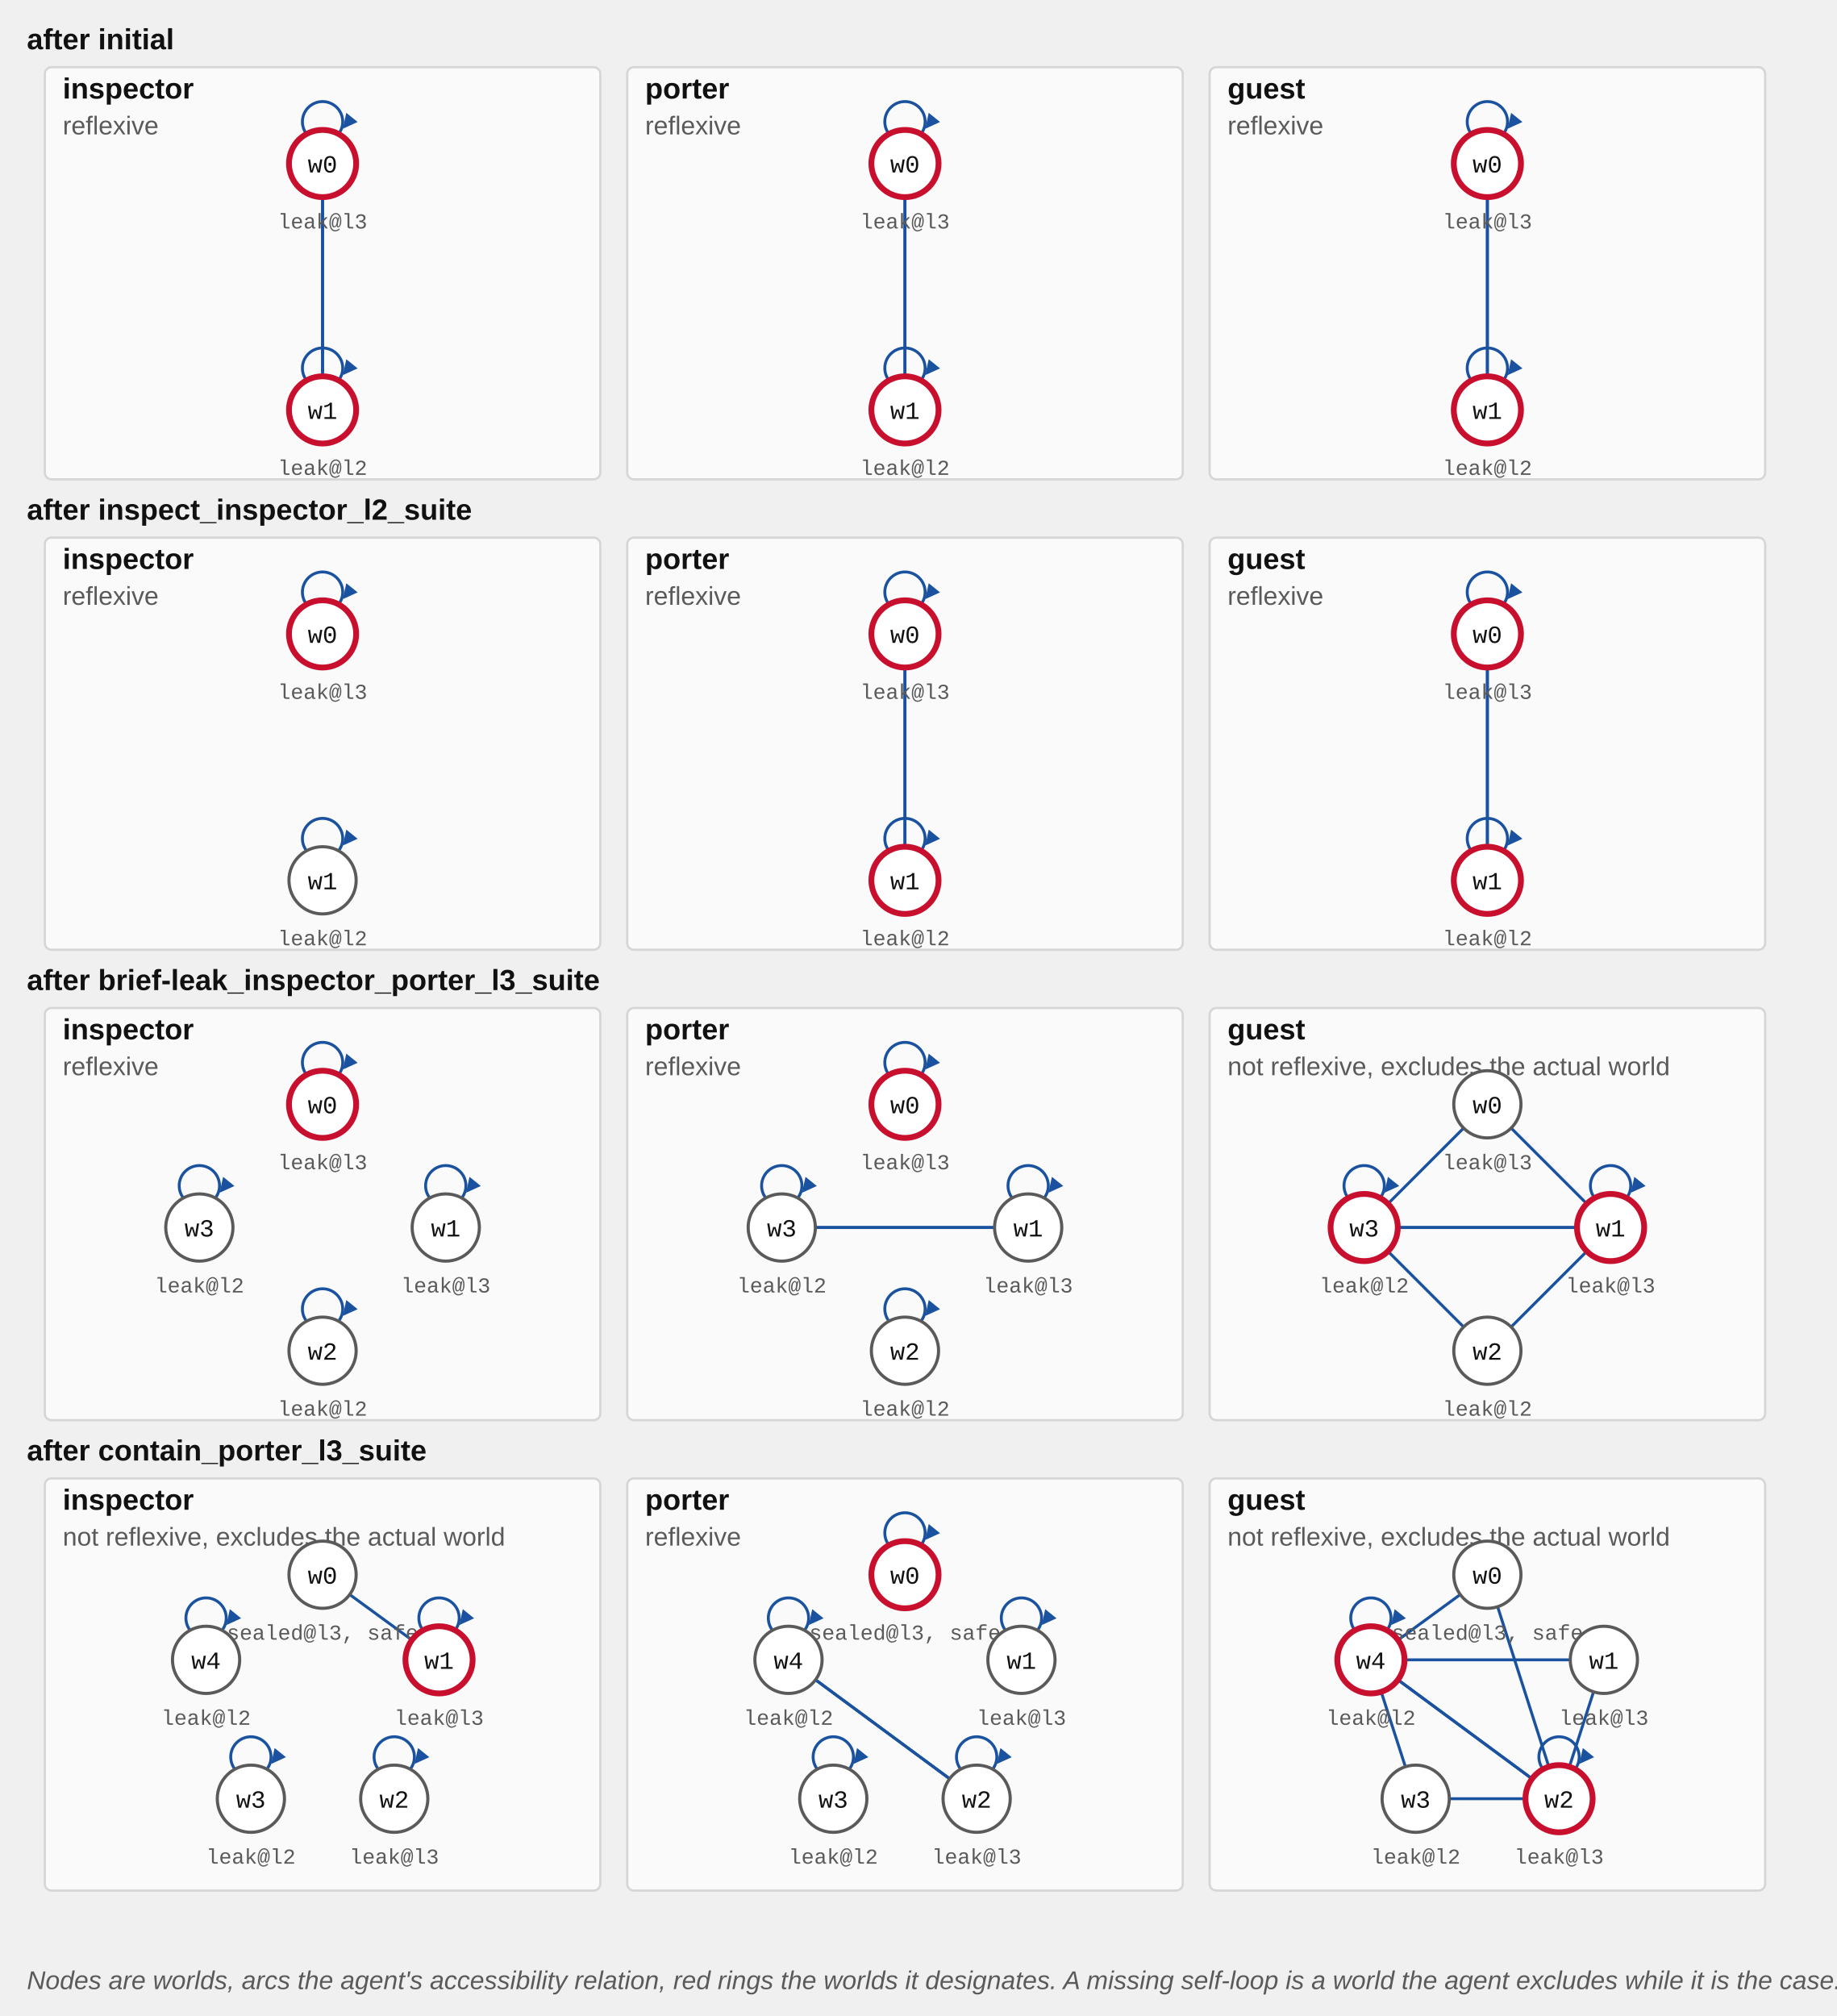
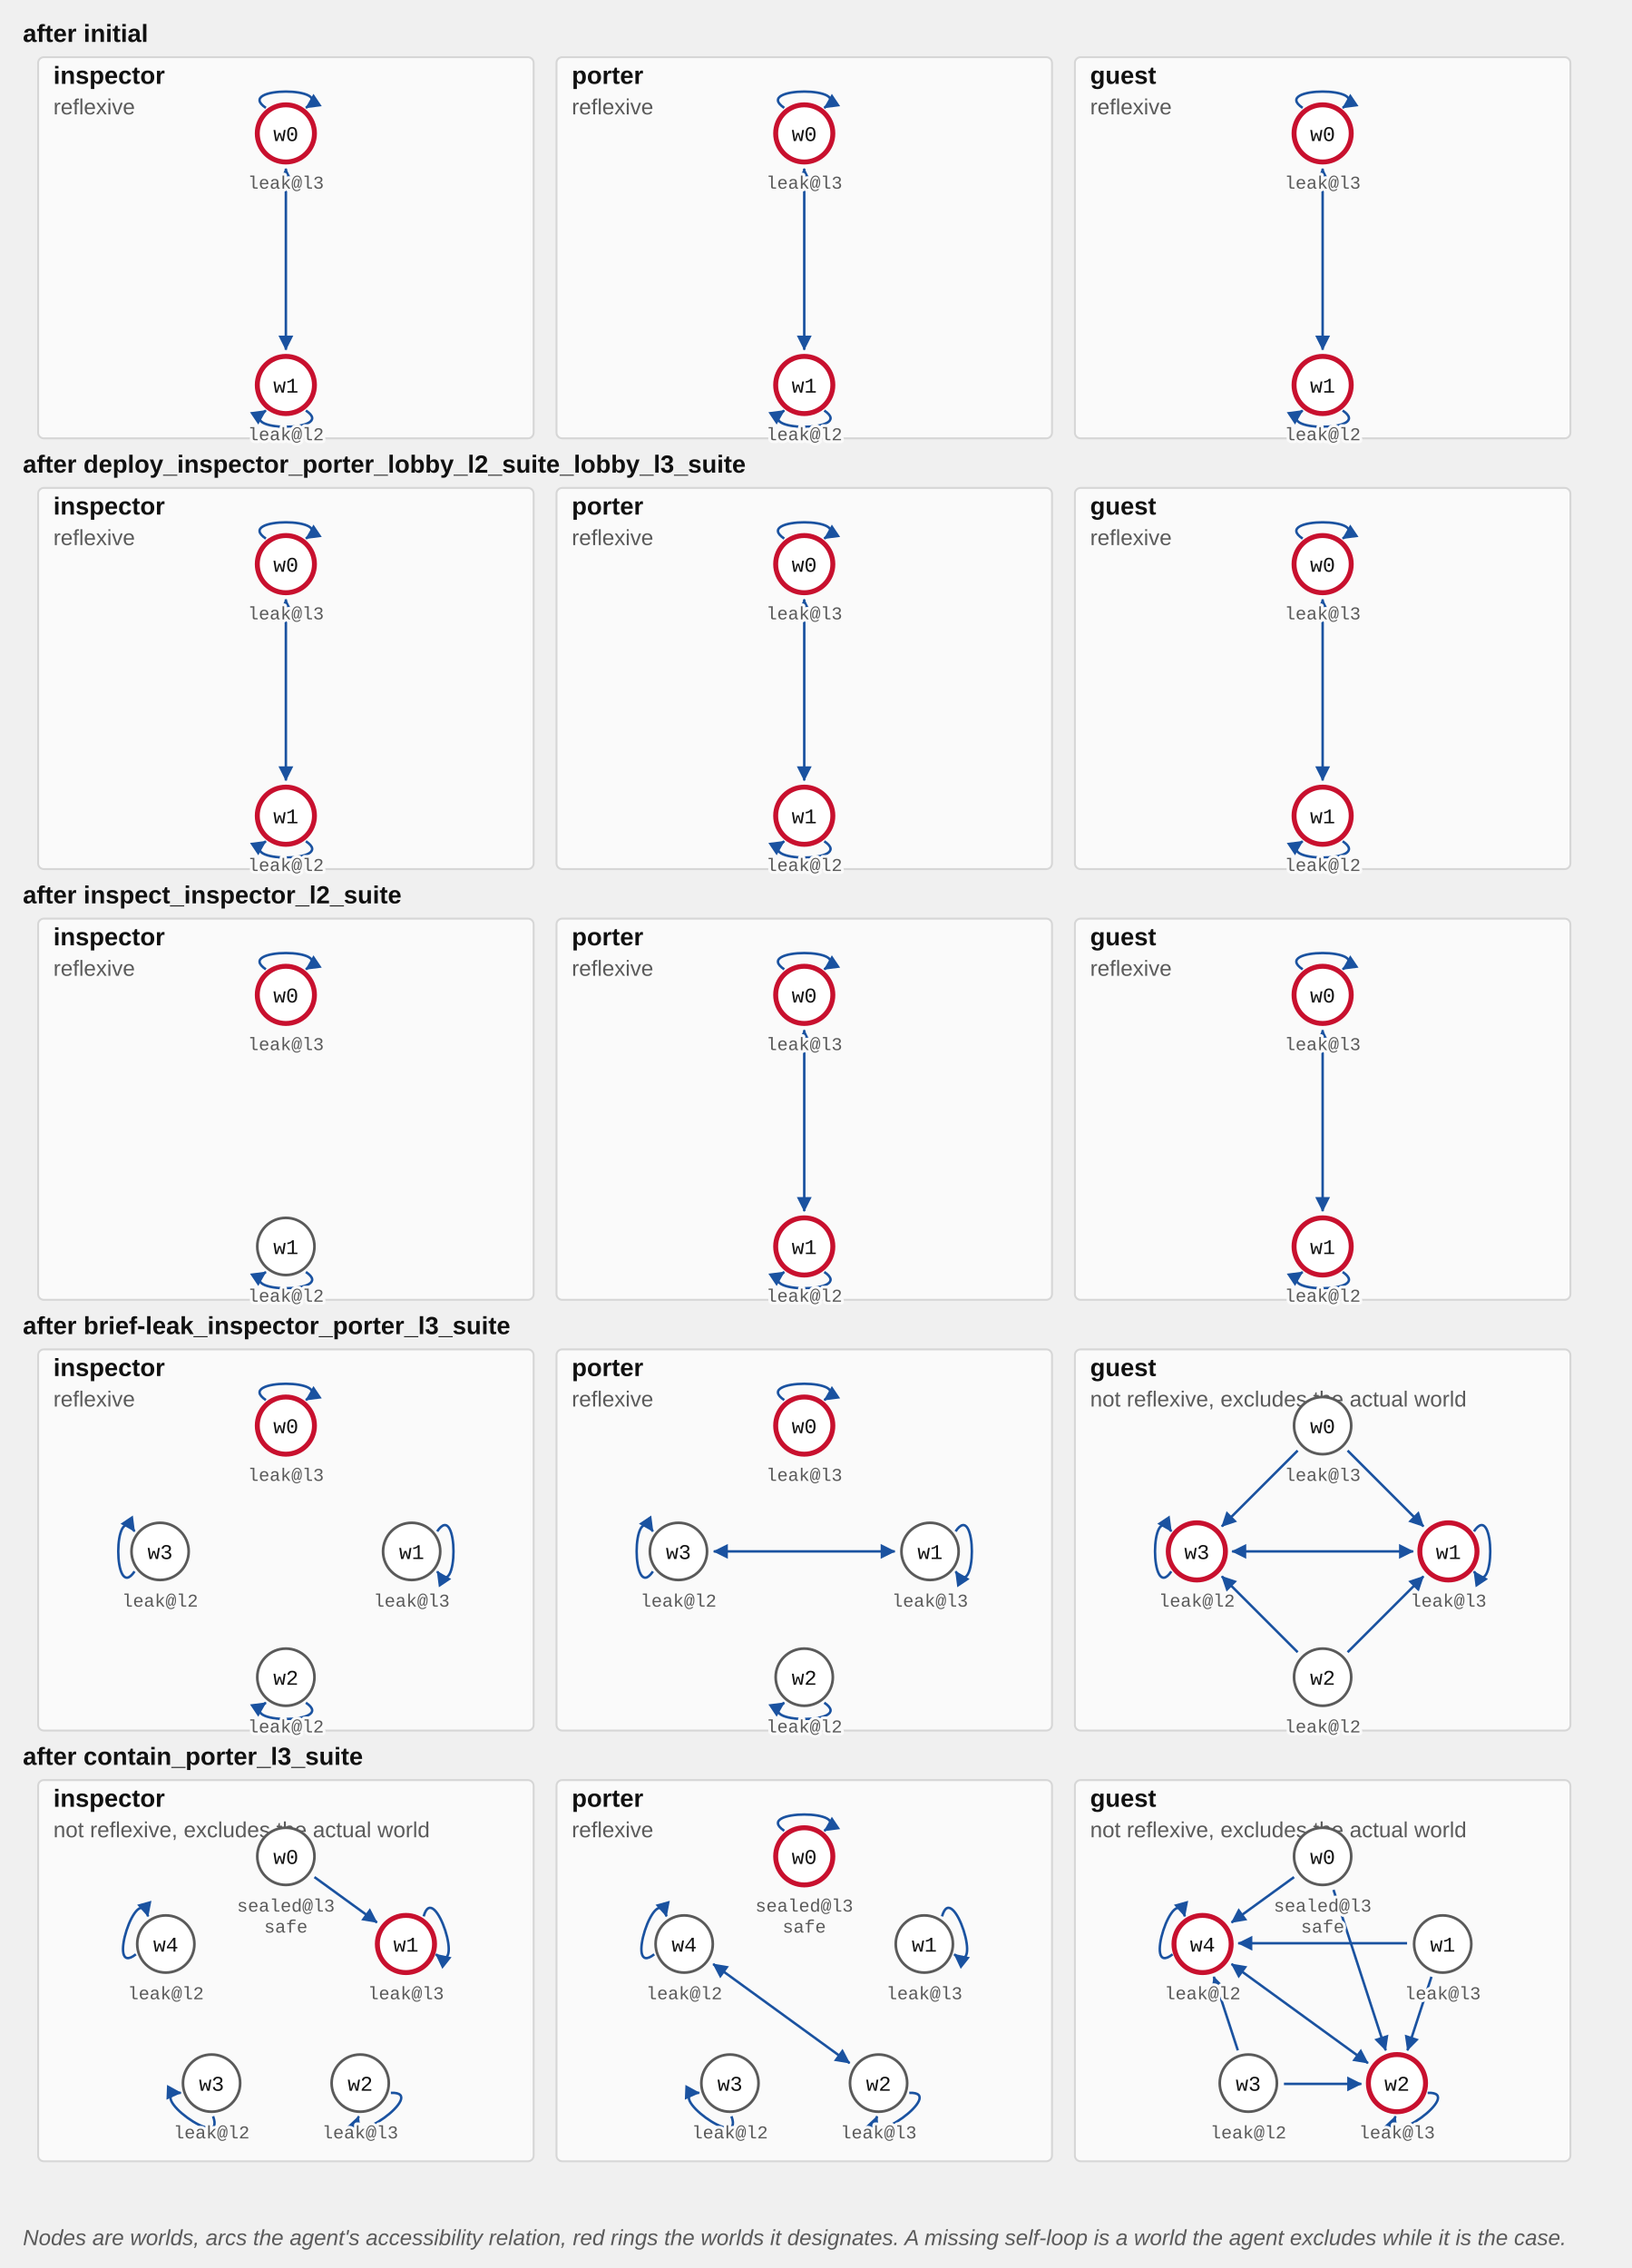
- <svg xmlns="http://www.w3.org/2000/svg" viewBox="0 0 820 900" width="820" height="900" font-family="Arial, Helvetica, sans-serif" role="img" aria-label="Accessibility relations per agent at each step">
+ <svg xmlns="http://www.w3.org/2000/svg" viewBox="0 0 856 1190" width="856" height="1190" font-family="Arial, Helvetica, sans-serif" role="img" aria-label="Accessibility relations per agent at each step">
  <style>
  .lbl  { font-size:11.5px; fill:#5A5A5A }
  .ttl  { font-size:13px; font-weight:bold; fill:#111111 }
  .cap  { font-size:11.5px; fill:#5A5A5A; font-style:italic }
  .wid  { font-family:'Courier New',Courier,monospace; font-size:11px; fill:#111111 }
  .atom { font-family:'Courier New',Courier,monospace; font-size:9.5px; fill:#5A5A5A }
+   .atomh{ font-family:'Courier New',Courier,monospace; font-size:9.5px;
+            fill:none; stroke:#FAFAFA; stroke-width:3; stroke-linejoin:round }
  .node { fill:#FFFFFF; stroke:#5A5A5A; stroke-width:1.4 }
  .des  { fill:#FFFFFF; stroke:#C8102E; stroke-width:2.6 }
  .act  { fill:#FDECEF; stroke:#C8102E; stroke-width:2.6 }
  .arc  { stroke:#1A52A0; stroke-width:1.3; fill:none; marker-end:url(#a) }
+   .arc2 { stroke:#1A52A0; stroke-width:1.3; fill:none;
+            marker-end:url(#a); marker-start:url(#b) }
+   .loop { stroke:#1A52A0; stroke-width:1.3; fill:none; marker-end:url(#a) }
  .axis { stroke:#D6D6D6; stroke-width:1 }
</style>
  <defs>
-     <marker id="a" viewBox="0 0 10 10" refX="15" refY="5" markerWidth="5" markerHeight="5" orient="auto">
+     <marker id="a" viewBox="0 0 10 10" refX="9.5" refY="5" markerWidth="6" markerHeight="6" orient="auto">
      <path d="M0,0 L10,5 L0,10 z" fill="#1A52A0" />
+     </marker>
+     <marker id="b" viewBox="0 0 10 10" refX="0.5" refY="5" markerWidth="6" markerHeight="6" orient="auto">
+       <path d="M10,0 L0,5 L10,10 z" fill="#1A52A0" />
    </marker>
  </defs>
  <text class="ttl" x="12" y="22">after initial</text>
-   <rect x="20" y="30" width="248" height="184" rx="3" fill="#FAFAFA" stroke="#D6D6D6" />
+   <rect x="20" y="30" width="260" height="200" rx="3" fill="#FAFAFA" stroke="#D6D6D6" />
  <text class="ttl" x="28" y="44">inspector</text>
  <text class="lbl" x="28" y="60">reflexive</text>
-   <path class="arc" d="M137,60 A9,9 0 1,1 151,60" />
-   <path class="arc" d="M144,73 L144,183" />
-   <path class="arc" d="M144,183 L144,73" />
-   <path class="arc" d="M137,170 A9,9 0 1,1 151,170" />
-   <circle class="des" cx="144" cy="73" r="15" />
-   <text class="wid" x="144" y="77" text-anchor="middle">w0</text>
-   <text class="atom" x="144" y="102" text-anchor="middle">leak@l3</text>
-   <circle class="des" cx="144" cy="183" r="15" />
-   <text class="wid" x="144" y="187" text-anchor="middle">w1</text>
-   <text class="atom" x="144" y="212" text-anchor="middle">leak@l2</text>
-   <rect x="280" y="30" width="248" height="184" rx="3" fill="#FAFAFA" stroke="#D6D6D6" />
-   <text class="ttl" x="288" y="44">porter</text>
-   <text class="lbl" x="288" y="60">reflexive</text>
-   <path class="arc" d="M397,60 A9,9 0 1,1 411,60" />
-   <path class="arc" d="M404,73 L404,183" />
-   <path class="arc" d="M404,183 L404,73" />
-   <path class="arc" d="M397,170 A9,9 0 1,1 411,170" />
-   <circle class="des" cx="404" cy="73" r="15" />
-   <text class="wid" x="404" y="77" text-anchor="middle">w0</text>
-   <text class="atom" x="404" y="102" text-anchor="middle">leak@l3</text>
-   <circle class="des" cx="404" cy="183" r="15" />
-   <text class="wid" x="404" y="187" text-anchor="middle">w1</text>
-   <text class="atom" x="404" y="212" text-anchor="middle">leak@l2</text>
-   <rect x="540" y="30" width="248" height="184" rx="3" fill="#FAFAFA" stroke="#D6D6D6" />
-   <text class="ttl" x="548" y="44">guest</text>
-   <text class="lbl" x="548" y="60">reflexive</text>
-   <path class="arc" d="M657,60 A9,9 0 1,1 671,60" />
-   <path class="arc" d="M664,73 L664,183" />
-   <path class="arc" d="M664,183 L664,73" />
-   <path class="arc" d="M657,170 A9,9 0 1,1 671,170" />
-   <circle class="des" cx="664" cy="73" r="15" />
-   <text class="wid" x="664" y="77" text-anchor="middle">w0</text>
-   <text class="atom" x="664" y="102" text-anchor="middle">leak@l3</text>
-   <circle class="des" cx="664" cy="183" r="15" />
-   <text class="wid" x="664" y="187" text-anchor="middle">w1</text>
-   <text class="atom" x="664" y="212" text-anchor="middle">leak@l2</text>
-   <text class="ttl" x="12" y="232">after inspect_inspector_l2_suite</text>
-   <rect x="20" y="240" width="248" height="184" rx="3" fill="#FAFAFA" stroke="#D6D6D6" />
-   <text class="ttl" x="28" y="254">inspector</text>
-   <text class="lbl" x="28" y="270">reflexive</text>
-   <path class="arc" d="M137,270 A9,9 0 1,1 151,270" />
-   <path class="arc" d="M137,380 A9,9 0 1,1 151,380" />
-   <circle class="des" cx="144" cy="283" r="15" />
-   <text class="wid" x="144" y="287" text-anchor="middle">w0</text>
-   <text class="atom" x="144" y="312" text-anchor="middle">leak@l3</text>
-   <circle class="node" cx="144" cy="393" r="15" />
-   <text class="wid" x="144" y="397" text-anchor="middle">w1</text>
-   <text class="atom" x="144" y="422" text-anchor="middle">leak@l2</text>
-   <rect x="280" y="240" width="248" height="184" rx="3" fill="#FAFAFA" stroke="#D6D6D6" />
-   <text class="ttl" x="288" y="254">porter</text>
-   <text class="lbl" x="288" y="270">reflexive</text>
-   <path class="arc" d="M397,270 A9,9 0 1,1 411,270" />
-   <path class="arc" d="M404,283 L404,393" />
-   <path class="arc" d="M404,393 L404,283" />
-   <path class="arc" d="M397,380 A9,9 0 1,1 411,380" />
-   <circle class="des" cx="404" cy="283" r="15" />
-   <text class="wid" x="404" y="287" text-anchor="middle">w0</text>
-   <text class="atom" x="404" y="312" text-anchor="middle">leak@l3</text>
-   <circle class="des" cx="404" cy="393" r="15" />
-   <text class="wid" x="404" y="397" text-anchor="middle">w1</text>
-   <text class="atom" x="404" y="422" text-anchor="middle">leak@l2</text>
-   <rect x="540" y="240" width="248" height="184" rx="3" fill="#FAFAFA" stroke="#D6D6D6" />
-   <text class="ttl" x="548" y="254">guest</text>
-   <text class="lbl" x="548" y="270">reflexive</text>
-   <path class="arc" d="M657,270 A9,9 0 1,1 671,270" />
-   <path class="arc" d="M664,283 L664,393" />
-   <path class="arc" d="M664,393 L664,283" />
-   <path class="arc" d="M657,380 A9,9 0 1,1 671,380" />
-   <circle class="des" cx="664" cy="283" r="15" />
-   <text class="wid" x="664" y="287" text-anchor="middle">w0</text>
-   <text class="atom" x="664" y="312" text-anchor="middle">leak@l3</text>
-   <circle class="des" cx="664" cy="393" r="15" />
-   <text class="wid" x="664" y="397" text-anchor="middle">w1</text>
-   <text class="atom" x="664" y="422" text-anchor="middle">leak@l2</text>
-   <text class="ttl" x="12" y="442">after brief-leak_inspector_porter_l3_suite</text>
-   <rect x="20" y="450" width="248" height="184" rx="3" fill="#FAFAFA" stroke="#D6D6D6" />
-   <text class="ttl" x="28" y="464">inspector</text>
-   <text class="lbl" x="28" y="480">reflexive</text>
-   <path class="arc" d="M137,480 A9,9 0 1,1 151,480" />
-   <path class="arc" d="M192,535 A9,9 0 1,1 206,535" />
-   <path class="arc" d="M137,590 A9,9 0 1,1 151,590" />
-   <path class="arc" d="M82,535 A9,9 0 1,1 96,535" />
-   <circle class="des" cx="144" cy="493" r="15" />
-   <text class="wid" x="144" y="497" text-anchor="middle">w0</text>
-   <text class="atom" x="144" y="522" text-anchor="middle">leak@l3</text>
-   <circle class="node" cx="199" cy="548" r="15" />
-   <text class="wid" x="199" y="552" text-anchor="middle">w1</text>
-   <text class="atom" x="199" y="577" text-anchor="middle">leak@l3</text>
-   <circle class="node" cx="144" cy="603" r="15" />
-   <text class="wid" x="144" y="607" text-anchor="middle">w2</text>
-   <text class="atom" x="144" y="632" text-anchor="middle">leak@l2</text>
-   <circle class="node" cx="89" cy="548" r="15" />
-   <text class="wid" x="89" y="552" text-anchor="middle">w3</text>
-   <text class="atom" x="89" y="577" text-anchor="middle">leak@l2</text>
-   <rect x="280" y="450" width="248" height="184" rx="3" fill="#FAFAFA" stroke="#D6D6D6" />
-   <text class="ttl" x="288" y="464">porter</text>
-   <text class="lbl" x="288" y="480">reflexive</text>
-   <path class="arc" d="M397,480 A9,9 0 1,1 411,480" />
-   <path class="arc" d="M452,535 A9,9 0 1,1 466,535" />
-   <path class="arc" d="M459,548 L349,548" />
-   <path class="arc" d="M397,590 A9,9 0 1,1 411,590" />
-   <path class="arc" d="M349,548 L459,548" />
-   <path class="arc" d="M342,535 A9,9 0 1,1 356,535" />
-   <circle class="des" cx="404" cy="493" r="15" />
-   <text class="wid" x="404" y="497" text-anchor="middle">w0</text>
-   <text class="atom" x="404" y="522" text-anchor="middle">leak@l3</text>
-   <circle class="node" cx="459" cy="548" r="15" />
-   <text class="wid" x="459" y="552" text-anchor="middle">w1</text>
-   <text class="atom" x="459" y="577" text-anchor="middle">leak@l3</text>
-   <circle class="node" cx="404" cy="603" r="15" />
-   <text class="wid" x="404" y="607" text-anchor="middle">w2</text>
-   <text class="atom" x="404" y="632" text-anchor="middle">leak@l2</text>
-   <circle class="node" cx="349" cy="548" r="15" />
-   <text class="wid" x="349" y="552" text-anchor="middle">w3</text>
-   <text class="atom" x="349" y="577" text-anchor="middle">leak@l2</text>
-   <rect x="540" y="450" width="248" height="184" rx="3" fill="#FAFAFA" stroke="#D6D6D6" />
-   <text class="ttl" x="548" y="464">guest</text>
-   <text class="lbl" x="548" y="480">not reflexive, excludes the actual world</text>
-   <path class="arc" d="M664,493 L719,548" />
-   <path class="arc" d="M664,493 L609,548" />
-   <path class="arc" d="M712,535 A9,9 0 1,1 726,535" />
-   <path class="arc" d="M719,548 L609,548" />
-   <path class="arc" d="M664,603 L719,548" />
-   <path class="arc" d="M664,603 L609,548" />
-   <path class="arc" d="M609,548 L719,548" />
-   <path class="arc" d="M602,535 A9,9 0 1,1 616,535" />
-   <circle class="node" cx="664" cy="493" r="15" />
-   <text class="wid" x="664" y="497" text-anchor="middle">w0</text>
-   <text class="atom" x="664" y="522" text-anchor="middle">leak@l3</text>
-   <circle class="des" cx="719" cy="548" r="15" />
-   <text class="wid" x="719" y="552" text-anchor="middle">w1</text>
-   <text class="atom" x="719" y="577" text-anchor="middle">leak@l3</text>
-   <circle class="node" cx="664" cy="603" r="15" />
-   <text class="wid" x="664" y="607" text-anchor="middle">w2</text>
-   <text class="atom" x="664" y="632" text-anchor="middle">leak@l2</text>
-   <circle class="des" cx="609" cy="548" r="15" />
-   <text class="wid" x="609" y="552" text-anchor="middle">w3</text>
-   <text class="atom" x="609" y="577" text-anchor="middle">leak@l2</text>
-   <text class="ttl" x="12" y="652">after contain_porter_l3_suite</text>
-   <rect x="20" y="660" width="248" height="184" rx="3" fill="#FAFAFA" stroke="#D6D6D6" />
-   <text class="ttl" x="28" y="674">inspector</text>
-   <text class="lbl" x="28" y="690">not reflexive, excludes the actual world</text>
-   <path class="arc" d="M144,703 L196,741" />
-   <path class="arc" d="M189,728 A9,9 0 1,1 203,728" />
-   <path class="arc" d="M169,790 A9,9 0 1,1 183,790" />
-   <path class="arc" d="M105,790 A9,9 0 1,1 119,790" />
-   <path class="arc" d="M85,728 A9,9 0 1,1 99,728" />
-   <circle class="node" cx="144" cy="703" r="15" />
-   <text class="wid" x="144" y="707" text-anchor="middle">w0</text>
-   <text class="atom" x="144" y="732" text-anchor="middle">sealed@l3, safe</text>
-   <circle class="des" cx="196" cy="741" r="15" />
-   <text class="wid" x="196" y="745" text-anchor="middle">w1</text>
-   <text class="atom" x="196" y="770" text-anchor="middle">leak@l3</text>
-   <circle class="node" cx="176" cy="803" r="15" />
-   <text class="wid" x="176" y="807" text-anchor="middle">w2</text>
-   <text class="atom" x="176" y="832" text-anchor="middle">leak@l3</text>
-   <circle class="node" cx="112" cy="803" r="15" />
-   <text class="wid" x="112" y="807" text-anchor="middle">w3</text>
-   <text class="atom" x="112" y="832" text-anchor="middle">leak@l2</text>
-   <circle class="node" cx="92" cy="741" r="15" />
-   <text class="wid" x="92" y="745" text-anchor="middle">w4</text>
-   <text class="atom" x="92" y="770" text-anchor="middle">leak@l2</text>
-   <rect x="280" y="660" width="248" height="184" rx="3" fill="#FAFAFA" stroke="#D6D6D6" />
-   <text class="ttl" x="288" y="674">porter</text>
-   <text class="lbl" x="288" y="690">reflexive</text>
-   <path class="arc" d="M397,690 A9,9 0 1,1 411,690" />
-   <path class="arc" d="M449,728 A9,9 0 1,1 463,728" />
-   <path class="arc" d="M429,790 A9,9 0 1,1 443,790" />
-   <path class="arc" d="M436,803 L352,741" />
-   <path class="arc" d="M365,790 A9,9 0 1,1 379,790" />
-   <path class="arc" d="M352,741 L436,803" />
-   <path class="arc" d="M345,728 A9,9 0 1,1 359,728" />
-   <circle class="des" cx="404" cy="703" r="15" />
-   <text class="wid" x="404" y="707" text-anchor="middle">w0</text>
-   <text class="atom" x="404" y="732" text-anchor="middle">sealed@l3, safe</text>
-   <circle class="node" cx="456" cy="741" r="15" />
-   <text class="wid" x="456" y="745" text-anchor="middle">w1</text>
-   <text class="atom" x="456" y="770" text-anchor="middle">leak@l3</text>
-   <circle class="node" cx="436" cy="803" r="15" />
-   <text class="wid" x="436" y="807" text-anchor="middle">w2</text>
-   <text class="atom" x="436" y="832" text-anchor="middle">leak@l3</text>
-   <circle class="node" cx="372" cy="803" r="15" />
-   <text class="wid" x="372" y="807" text-anchor="middle">w3</text>
-   <text class="atom" x="372" y="832" text-anchor="middle">leak@l2</text>
-   <circle class="node" cx="352" cy="741" r="15" />
-   <text class="wid" x="352" y="745" text-anchor="middle">w4</text>
-   <text class="atom" x="352" y="770" text-anchor="middle">leak@l2</text>
-   <rect x="540" y="660" width="248" height="184" rx="3" fill="#FAFAFA" stroke="#D6D6D6" />
-   <text class="ttl" x="548" y="674">guest</text>
-   <text class="lbl" x="548" y="690">not reflexive, excludes the actual world</text>
-   <path class="arc" d="M664,703 L696,803" />
-   <path class="arc" d="M664,703 L612,741" />
-   <path class="arc" d="M716,741 L696,803" />
-   <path class="arc" d="M716,741 L612,741" />
-   <path class="arc" d="M689,790 A9,9 0 1,1 703,790" />
-   <path class="arc" d="M696,803 L612,741" />
-   <path class="arc" d="M632,803 L696,803" />
-   <path class="arc" d="M632,803 L612,741" />
-   <path class="arc" d="M612,741 L696,803" />
-   <path class="arc" d="M605,728 A9,9 0 1,1 619,728" />
-   <circle class="node" cx="664" cy="703" r="15" />
-   <text class="wid" x="664" y="707" text-anchor="middle">w0</text>
-   <text class="atom" x="664" y="732" text-anchor="middle">sealed@l3, safe</text>
-   <circle class="node" cx="716" cy="741" r="15" />
-   <text class="wid" x="716" y="745" text-anchor="middle">w1</text>
-   <text class="atom" x="716" y="770" text-anchor="middle">leak@l3</text>
-   <circle class="des" cx="696" cy="803" r="15" />
-   <text class="wid" x="696" y="807" text-anchor="middle">w2</text>
-   <text class="atom" x="696" y="832" text-anchor="middle">leak@l3</text>
-   <circle class="node" cx="632" cy="803" r="15" />
-   <text class="wid" x="632" y="807" text-anchor="middle">w3</text>
-   <text class="atom" x="632" y="832" text-anchor="middle">leak@l2</text>
-   <circle class="des" cx="612" cy="741" r="15" />
-   <text class="wid" x="612" y="745" text-anchor="middle">w4</text>
-   <text class="atom" x="612" y="770" text-anchor="middle">leak@l2</text>
-   <text class="cap" x="12" y="888">Nodes are worlds, arcs the agent's accessibility relation, red rings the worlds it designates. A missing self-loop is a world the agent excludes while it is the case.</text>
+   <path class="loop" d="M139.5,56.6 C122.5,45.2 177.5,45.2 160.5,56.6" />
+   <path class="arc2" d="M150.0,88.5 L150.0,183.5" />
+   <path class="loop" d="M160.5,215.4 C177.5,226.8 122.5,226.8 139.5,215.4" />
+   <circle class="des" cx="150" cy="70" r="15" />
+   <text class="wid" x="150" y="74" text-anchor="middle">w0</text>
+   <text class="atomh" x="150" y="99" text-anchor="middle">leak@l3</text>
+   <text class="atom" x="150" y="99" text-anchor="middle">leak@l3</text>
+   <circle class="des" cx="150" cy="202" r="15" />
+   <text class="wid" x="150" y="206" text-anchor="middle">w1</text>
+   <text class="atomh" x="150" y="231" text-anchor="middle">leak@l2</text>
+   <text class="atom" x="150" y="231" text-anchor="middle">leak@l2</text>
+   <rect x="292" y="30" width="260" height="200" rx="3" fill="#FAFAFA" stroke="#D6D6D6" />
+   <text class="ttl" x="300" y="44">porter</text>
+   <text class="lbl" x="300" y="60">reflexive</text>
+   <path class="loop" d="M411.5,56.6 C394.5,45.2 449.5,45.2 432.5,56.6" />
+   <path class="arc2" d="M422.0,88.5 L422.0,183.5" />
+   <path class="loop" d="M432.5,215.4 C449.5,226.8 394.5,226.8 411.5,215.4" />
+   <circle class="des" cx="422" cy="70" r="15" />
+   <text class="wid" x="422" y="74" text-anchor="middle">w0</text>
+   <text class="atomh" x="422" y="99" text-anchor="middle">leak@l3</text>
+   <text class="atom" x="422" y="99" text-anchor="middle">leak@l3</text>
+   <circle class="des" cx="422" cy="202" r="15" />
+   <text class="wid" x="422" y="206" text-anchor="middle">w1</text>
+   <text class="atomh" x="422" y="231" text-anchor="middle">leak@l2</text>
+   <text class="atom" x="422" y="231" text-anchor="middle">leak@l2</text>
+   <rect x="564" y="30" width="260" height="200" rx="3" fill="#FAFAFA" stroke="#D6D6D6" />
+   <text class="ttl" x="572" y="44">guest</text>
+   <text class="lbl" x="572" y="60">reflexive</text>
+   <path class="loop" d="M683.5,56.6 C666.5,45.2 721.5,45.2 704.5,56.6" />
+   <path class="arc2" d="M694.0,88.5 L694.0,183.5" />
+   <path class="loop" d="M704.5,215.4 C721.5,226.8 666.5,226.8 683.5,215.4" />
+   <circle class="des" cx="694" cy="70" r="15" />
+   <text class="wid" x="694" y="74" text-anchor="middle">w0</text>
+   <text class="atomh" x="694" y="99" text-anchor="middle">leak@l3</text>
+   <text class="atom" x="694" y="99" text-anchor="middle">leak@l3</text>
+   <circle class="des" cx="694" cy="202" r="15" />
+   <text class="wid" x="694" y="206" text-anchor="middle">w1</text>
+   <text class="atomh" x="694" y="231" text-anchor="middle">leak@l2</text>
+   <text class="atom" x="694" y="231" text-anchor="middle">leak@l2</text>
+   <text class="ttl" x="12" y="248">after deploy_inspector_porter_lobby_l2_suite_lobby_l3_suite</text>
+   <rect x="20" y="256" width="260" height="200" rx="3" fill="#FAFAFA" stroke="#D6D6D6" />
+   <text class="ttl" x="28" y="270">inspector</text>
+   <text class="lbl" x="28" y="286">reflexive</text>
+   <path class="loop" d="M139.5,282.6 C122.5,271.2 177.5,271.2 160.5,282.6" />
+   <path class="arc2" d="M150.0,314.5 L150.0,409.5" />
+   <path class="loop" d="M160.5,441.4 C177.5,452.8 122.5,452.8 139.5,441.4" />
+   <circle class="des" cx="150" cy="296" r="15" />
+   <text class="wid" x="150" y="300" text-anchor="middle">w0</text>
+   <text class="atomh" x="150" y="325" text-anchor="middle">leak@l3</text>
+   <text class="atom" x="150" y="325" text-anchor="middle">leak@l3</text>
+   <circle class="des" cx="150" cy="428" r="15" />
+   <text class="wid" x="150" y="432" text-anchor="middle">w1</text>
+   <text class="atomh" x="150" y="457" text-anchor="middle">leak@l2</text>
+   <text class="atom" x="150" y="457" text-anchor="middle">leak@l2</text>
+   <rect x="292" y="256" width="260" height="200" rx="3" fill="#FAFAFA" stroke="#D6D6D6" />
+   <text class="ttl" x="300" y="270">porter</text>
+   <text class="lbl" x="300" y="286">reflexive</text>
+   <path class="loop" d="M411.5,282.6 C394.5,271.2 449.5,271.2 432.5,282.6" />
+   <path class="arc2" d="M422.0,314.5 L422.0,409.5" />
+   <path class="loop" d="M432.5,441.4 C449.5,452.8 394.5,452.8 411.5,441.4" />
+   <circle class="des" cx="422" cy="296" r="15" />
+   <text class="wid" x="422" y="300" text-anchor="middle">w0</text>
+   <text class="atomh" x="422" y="325" text-anchor="middle">leak@l3</text>
+   <text class="atom" x="422" y="325" text-anchor="middle">leak@l3</text>
+   <circle class="des" cx="422" cy="428" r="15" />
+   <text class="wid" x="422" y="432" text-anchor="middle">w1</text>
+   <text class="atomh" x="422" y="457" text-anchor="middle">leak@l2</text>
+   <text class="atom" x="422" y="457" text-anchor="middle">leak@l2</text>
+   <rect x="564" y="256" width="260" height="200" rx="3" fill="#FAFAFA" stroke="#D6D6D6" />
+   <text class="ttl" x="572" y="270">guest</text>
+   <text class="lbl" x="572" y="286">reflexive</text>
+   <path class="loop" d="M683.5,282.6 C666.5,271.2 721.5,271.2 704.5,282.6" />
+   <path class="arc2" d="M694.0,314.5 L694.0,409.5" />
+   <path class="loop" d="M704.5,441.4 C721.5,452.8 666.5,452.8 683.5,441.4" />
+   <circle class="des" cx="694" cy="296" r="15" />
+   <text class="wid" x="694" y="300" text-anchor="middle">w0</text>
+   <text class="atomh" x="694" y="325" text-anchor="middle">leak@l3</text>
+   <text class="atom" x="694" y="325" text-anchor="middle">leak@l3</text>
+   <circle class="des" cx="694" cy="428" r="15" />
+   <text class="wid" x="694" y="432" text-anchor="middle">w1</text>
+   <text class="atomh" x="694" y="457" text-anchor="middle">leak@l2</text>
+   <text class="atom" x="694" y="457" text-anchor="middle">leak@l2</text>
+   <text class="ttl" x="12" y="474">after inspect_inspector_l2_suite</text>
+   <rect x="20" y="482" width="260" height="200" rx="3" fill="#FAFAFA" stroke="#D6D6D6" />
+   <text class="ttl" x="28" y="496">inspector</text>
+   <text class="lbl" x="28" y="512">reflexive</text>
+   <path class="loop" d="M139.5,508.6 C122.5,497.2 177.5,497.2 160.5,508.6" />
+   <path class="loop" d="M160.5,667.4 C177.5,678.8 122.5,678.8 139.5,667.4" />
+   <circle class="des" cx="150" cy="522" r="15" />
+   <text class="wid" x="150" y="526" text-anchor="middle">w0</text>
+   <text class="atomh" x="150" y="551" text-anchor="middle">leak@l3</text>
+   <text class="atom" x="150" y="551" text-anchor="middle">leak@l3</text>
+   <circle class="node" cx="150" cy="654" r="15" />
+   <text class="wid" x="150" y="658" text-anchor="middle">w1</text>
+   <text class="atomh" x="150" y="683" text-anchor="middle">leak@l2</text>
+   <text class="atom" x="150" y="683" text-anchor="middle">leak@l2</text>
+   <rect x="292" y="482" width="260" height="200" rx="3" fill="#FAFAFA" stroke="#D6D6D6" />
+   <text class="ttl" x="300" y="496">porter</text>
+   <text class="lbl" x="300" y="512">reflexive</text>
+   <path class="loop" d="M411.5,508.6 C394.5,497.2 449.5,497.2 432.5,508.6" />
+   <path class="arc2" d="M422.0,540.5 L422.0,635.5" />
+   <path class="loop" d="M432.5,667.4 C449.5,678.8 394.5,678.8 411.5,667.4" />
+   <circle class="des" cx="422" cy="522" r="15" />
+   <text class="wid" x="422" y="526" text-anchor="middle">w0</text>
+   <text class="atomh" x="422" y="551" text-anchor="middle">leak@l3</text>
+   <text class="atom" x="422" y="551" text-anchor="middle">leak@l3</text>
+   <circle class="des" cx="422" cy="654" r="15" />
+   <text class="wid" x="422" y="658" text-anchor="middle">w1</text>
+   <text class="atomh" x="422" y="683" text-anchor="middle">leak@l2</text>
+   <text class="atom" x="422" y="683" text-anchor="middle">leak@l2</text>
+   <rect x="564" y="482" width="260" height="200" rx="3" fill="#FAFAFA" stroke="#D6D6D6" />
+   <text class="ttl" x="572" y="496">guest</text>
+   <text class="lbl" x="572" y="512">reflexive</text>
+   <path class="loop" d="M683.5,508.6 C666.5,497.2 721.5,497.2 704.5,508.6" />
+   <path class="arc2" d="M694.0,540.5 L694.0,635.5" />
+   <path class="loop" d="M704.5,667.4 C721.5,678.8 666.5,678.8 683.5,667.4" />
+   <circle class="des" cx="694" cy="522" r="15" />
+   <text class="wid" x="694" y="526" text-anchor="middle">w0</text>
+   <text class="atomh" x="694" y="551" text-anchor="middle">leak@l3</text>
+   <text class="atom" x="694" y="551" text-anchor="middle">leak@l3</text>
+   <circle class="des" cx="694" cy="654" r="15" />
+   <text class="wid" x="694" y="658" text-anchor="middle">w1</text>
+   <text class="atomh" x="694" y="683" text-anchor="middle">leak@l2</text>
+   <text class="atom" x="694" y="683" text-anchor="middle">leak@l2</text>
+   <text class="ttl" x="12" y="700">after brief-leak_inspector_porter_l3_suite</text>
+   <rect x="20" y="708" width="260" height="200" rx="3" fill="#FAFAFA" stroke="#D6D6D6" />
+   <text class="ttl" x="28" y="722">inspector</text>
+   <text class="lbl" x="28" y="738">reflexive</text>
+   <path class="loop" d="M139.5,734.6 C122.5,723.2 177.5,723.2 160.5,734.6" />
+   <path class="loop" d="M229.4,803.5 C240.8,786.5 240.8,841.5 229.4,824.5" />
+   <path class="loop" d="M160.5,893.4 C177.5,904.8 122.5,904.8 139.5,893.4" />
+   <path class="loop" d="M70.6,824.5 C59.2,841.5 59.2,786.5 70.6,803.5" />
+   <circle class="des" cx="150" cy="748" r="15" />
+   <text class="wid" x="150" y="752" text-anchor="middle">w0</text>
+   <text class="atomh" x="150" y="777" text-anchor="middle">leak@l3</text>
+   <text class="atom" x="150" y="777" text-anchor="middle">leak@l3</text>
+   <circle class="node" cx="216" cy="814" r="15" />
+   <text class="wid" x="216" y="818" text-anchor="middle">w1</text>
+   <text class="atomh" x="216" y="843" text-anchor="middle">leak@l3</text>
+   <text class="atom" x="216" y="843" text-anchor="middle">leak@l3</text>
+   <circle class="node" cx="150" cy="880" r="15" />
+   <text class="wid" x="150" y="884" text-anchor="middle">w2</text>
+   <text class="atomh" x="150" y="909" text-anchor="middle">leak@l2</text>
+   <text class="atom" x="150" y="909" text-anchor="middle">leak@l2</text>
+   <circle class="node" cx="84" cy="814" r="15" />
+   <text class="wid" x="84" y="818" text-anchor="middle">w3</text>
+   <text class="atomh" x="84" y="843" text-anchor="middle">leak@l2</text>
+   <text class="atom" x="84" y="843" text-anchor="middle">leak@l2</text>
+   <rect x="292" y="708" width="260" height="200" rx="3" fill="#FAFAFA" stroke="#D6D6D6" />
+   <text class="ttl" x="300" y="722">porter</text>
+   <text class="lbl" x="300" y="738">reflexive</text>
+   <path class="loop" d="M411.5,734.6 C394.5,723.2 449.5,723.2 432.5,734.6" />
+   <path class="loop" d="M501.4,803.5 C512.8,786.5 512.8,841.5 501.4,824.5" />
+   <path class="arc2" d="M469.5,814.0 L374.5,814.0" />
+   <path class="loop" d="M432.5,893.4 C449.5,904.8 394.5,904.8 411.5,893.4" />
+   <path class="loop" d="M342.6,824.5 C331.2,841.5 331.2,786.5 342.6,803.5" />
+   <circle class="des" cx="422" cy="748" r="15" />
+   <text class="wid" x="422" y="752" text-anchor="middle">w0</text>
+   <text class="atomh" x="422" y="777" text-anchor="middle">leak@l3</text>
+   <text class="atom" x="422" y="777" text-anchor="middle">leak@l3</text>
+   <circle class="node" cx="488" cy="814" r="15" />
+   <text class="wid" x="488" y="818" text-anchor="middle">w1</text>
+   <text class="atomh" x="488" y="843" text-anchor="middle">leak@l3</text>
+   <text class="atom" x="488" y="843" text-anchor="middle">leak@l3</text>
+   <circle class="node" cx="422" cy="880" r="15" />
+   <text class="wid" x="422" y="884" text-anchor="middle">w2</text>
+   <text class="atomh" x="422" y="909" text-anchor="middle">leak@l2</text>
+   <text class="atom" x="422" y="909" text-anchor="middle">leak@l2</text>
+   <circle class="node" cx="356" cy="814" r="15" />
+   <text class="wid" x="356" y="818" text-anchor="middle">w3</text>
+   <text class="atomh" x="356" y="843" text-anchor="middle">leak@l2</text>
+   <text class="atom" x="356" y="843" text-anchor="middle">leak@l2</text>
+   <rect x="564" y="708" width="260" height="200" rx="3" fill="#FAFAFA" stroke="#D6D6D6" />
+   <text class="ttl" x="572" y="722">guest</text>
+   <text class="lbl" x="572" y="738">not reflexive, excludes the actual world</text>
+   <path class="arc" d="M707.1,761.1 L746.9,800.9" />
+   <path class="arc" d="M680.9,761.1 L641.1,800.9" />
+   <path class="loop" d="M773.4,803.5 C784.8,786.5 784.8,841.5 773.4,824.5" />
+   <path class="arc2" d="M741.5,814.0 L646.5,814.0" />
+   <path class="arc" d="M707.1,866.9 L746.9,827.1" />
+   <path class="arc" d="M680.9,866.9 L641.1,827.1" />
+   <path class="loop" d="M614.6,824.5 C603.2,841.5 603.2,786.5 614.6,803.5" />
+   <circle class="node" cx="694" cy="748" r="15" />
+   <text class="wid" x="694" y="752" text-anchor="middle">w0</text>
+   <text class="atomh" x="694" y="777" text-anchor="middle">leak@l3</text>
+   <text class="atom" x="694" y="777" text-anchor="middle">leak@l3</text>
+   <circle class="des" cx="760" cy="814" r="15" />
+   <text class="wid" x="760" y="818" text-anchor="middle">w1</text>
+   <text class="atomh" x="760" y="843" text-anchor="middle">leak@l3</text>
+   <text class="atom" x="760" y="843" text-anchor="middle">leak@l3</text>
+   <circle class="node" cx="694" cy="880" r="15" />
+   <text class="wid" x="694" y="884" text-anchor="middle">w2</text>
+   <text class="atomh" x="694" y="909" text-anchor="middle">leak@l2</text>
+   <text class="atom" x="694" y="909" text-anchor="middle">leak@l2</text>
+   <circle class="des" cx="628" cy="814" r="15" />
+   <text class="wid" x="628" y="818" text-anchor="middle">w3</text>
+   <text class="atomh" x="628" y="843" text-anchor="middle">leak@l2</text>
+   <text class="atom" x="628" y="843" text-anchor="middle">leak@l2</text>
+   <text class="ttl" x="12" y="926">after contain_porter_l3_suite</text>
+   <rect x="20" y="934" width="260" height="200" rx="3" fill="#FAFAFA" stroke="#D6D6D6" />
+   <text class="ttl" x="28" y="948">inspector</text>
+   <text class="lbl" x="28" y="964">not reflexive, excludes the actual world</text>
+   <path class="arc" d="M165.0,984.9 L197.8,1008.7" />
+   <path class="loop" d="M222.3,1005.5 C227.8,985.8 244.8,1038.1 228.7,1025.4" />
+   <path class="loop" d="M205.1,1098.1 C225.6,1097.3 181.1,1129.6 188.2,1110.4" />
+   <path class="loop" d="M111.8,1110.4 C118.9,1129.6 74.4,1097.3 94.9,1098.1" />
+   <path class="loop" d="M71.3,1025.4 C55.2,1038.1 72.2,985.8 77.7,1005.5" />
+   <circle class="node" cx="150" cy="974" r="15" />
+   <text class="wid" x="150" y="978" text-anchor="middle">w0</text>
+   <text class="atomh" x="150" y="1003" text-anchor="middle">sealed@l3</text>
+   <text class="atom" x="150" y="1003" text-anchor="middle">sealed@l3</text>
+   <text class="atomh" x="150" y="1014" text-anchor="middle">safe</text>
+   <text class="atom" x="150" y="1014" text-anchor="middle">safe</text>
+   <circle class="des" cx="213" cy="1020" r="15" />
+   <text class="wid" x="213" y="1024" text-anchor="middle">w1</text>
+   <text class="atomh" x="213" y="1049" text-anchor="middle">leak@l3</text>
+   <text class="atom" x="213" y="1049" text-anchor="middle">leak@l3</text>
+   <circle class="node" cx="189" cy="1093" r="15" />
+   <text class="wid" x="189" y="1097" text-anchor="middle">w2</text>
+   <text class="atomh" x="189" y="1122" text-anchor="middle">leak@l3</text>
+   <text class="atom" x="189" y="1122" text-anchor="middle">leak@l3</text>
+   <circle class="node" cx="111" cy="1093" r="15" />
+   <text class="wid" x="111" y="1097" text-anchor="middle">w3</text>
+   <text class="atomh" x="111" y="1122" text-anchor="middle">leak@l2</text>
+   <text class="atom" x="111" y="1122" text-anchor="middle">leak@l2</text>
+   <circle class="node" cx="87" cy="1020" r="15" />
+   <text class="wid" x="87" y="1024" text-anchor="middle">w4</text>
+   <text class="atomh" x="87" y="1049" text-anchor="middle">leak@l2</text>
+   <text class="atom" x="87" y="1049" text-anchor="middle">leak@l2</text>
+   <rect x="292" y="934" width="260" height="200" rx="3" fill="#FAFAFA" stroke="#D6D6D6" />
+   <text class="ttl" x="300" y="948">porter</text>
+   <text class="lbl" x="300" y="964">reflexive</text>
+   <path class="loop" d="M411.5,960.6 C394.5,949.2 449.5,949.2 432.5,960.6" />
+   <path class="loop" d="M494.3,1005.5 C499.8,985.8 516.8,1038.1 500.7,1025.4" />
+   <path class="loop" d="M477.1,1098.1 C497.6,1097.3 453.1,1129.6 460.2,1110.4" />
+   <path class="arc2" d="M445.8,1082.5 L374.2,1030.5" />
+   <path class="loop" d="M383.8,1110.4 C390.9,1129.6 346.4,1097.3 366.9,1098.1" />
+   <path class="loop" d="M343.3,1025.4 C327.2,1038.1 344.2,985.8 349.7,1005.5" />
+   <circle class="des" cx="422" cy="974" r="15" />
+   <text class="wid" x="422" y="978" text-anchor="middle">w0</text>
+   <text class="atomh" x="422" y="1003" text-anchor="middle">sealed@l3</text>
+   <text class="atom" x="422" y="1003" text-anchor="middle">sealed@l3</text>
+   <text class="atomh" x="422" y="1014" text-anchor="middle">safe</text>
+   <text class="atom" x="422" y="1014" text-anchor="middle">safe</text>
+   <circle class="node" cx="485" cy="1020" r="15" />
+   <text class="wid" x="485" y="1024" text-anchor="middle">w1</text>
+   <text class="atomh" x="485" y="1049" text-anchor="middle">leak@l3</text>
+   <text class="atom" x="485" y="1049" text-anchor="middle">leak@l3</text>
+   <circle class="node" cx="461" cy="1093" r="15" />
+   <text class="wid" x="461" y="1097" text-anchor="middle">w2</text>
+   <text class="atomh" x="461" y="1122" text-anchor="middle">leak@l3</text>
+   <text class="atom" x="461" y="1122" text-anchor="middle">leak@l3</text>
+   <circle class="node" cx="383" cy="1093" r="15" />
+   <text class="wid" x="383" y="1097" text-anchor="middle">w3</text>
+   <text class="atomh" x="383" y="1122" text-anchor="middle">leak@l2</text>
+   <text class="atom" x="383" y="1122" text-anchor="middle">leak@l2</text>
+   <circle class="node" cx="359" cy="1020" r="15" />
+   <text class="wid" x="359" y="1024" text-anchor="middle">w4</text>
+   <text class="atomh" x="359" y="1049" text-anchor="middle">leak@l2</text>
+   <text class="atom" x="359" y="1049" text-anchor="middle">leak@l2</text>
+   <rect x="564" y="934" width="260" height="200" rx="3" fill="#FAFAFA" stroke="#D6D6D6" />
+   <text class="ttl" x="572" y="948">guest</text>
+   <text class="lbl" x="572" y="964">not reflexive, excludes the actual world</text>
+   <path class="arc" d="M699.7,991.6 L727.1,1075.8" />
+   <path class="arc" d="M679.0,984.9 L646.2,1008.7" />
+   <path class="arc" d="M751.1,1037.2 L738.5,1075.8" />
+   <path class="arc" d="M738.3,1019.6 L649.7,1019.6" />
+   <path class="loop" d="M749.1,1098.1 C769.6,1097.3 725.1,1129.6 732.2,1110.4" />
+   <path class="arc2" d="M717.8,1082.5 L646.2,1030.5" />
+   <path class="arc" d="M673.7,1093.4 L714.3,1093.4" />
+   <path class="arc" d="M649.5,1075.8 L636.9,1037.2" />
+   <path class="loop" d="M615.3,1025.4 C599.2,1038.1 616.2,985.8 621.7,1005.5" />
+   <circle class="node" cx="694" cy="974" r="15" />
+   <text class="wid" x="694" y="978" text-anchor="middle">w0</text>
+   <text class="atomh" x="694" y="1003" text-anchor="middle">sealed@l3</text>
+   <text class="atom" x="694" y="1003" text-anchor="middle">sealed@l3</text>
+   <text class="atomh" x="694" y="1014" text-anchor="middle">safe</text>
+   <text class="atom" x="694" y="1014" text-anchor="middle">safe</text>
+   <circle class="node" cx="757" cy="1020" r="15" />
+   <text class="wid" x="757" y="1024" text-anchor="middle">w1</text>
+   <text class="atomh" x="757" y="1049" text-anchor="middle">leak@l3</text>
+   <text class="atom" x="757" y="1049" text-anchor="middle">leak@l3</text>
+   <circle class="des" cx="733" cy="1093" r="15" />
+   <text class="wid" x="733" y="1097" text-anchor="middle">w2</text>
+   <text class="atomh" x="733" y="1122" text-anchor="middle">leak@l3</text>
+   <text class="atom" x="733" y="1122" text-anchor="middle">leak@l3</text>
+   <circle class="node" cx="655" cy="1093" r="15" />
+   <text class="wid" x="655" y="1097" text-anchor="middle">w3</text>
+   <text class="atomh" x="655" y="1122" text-anchor="middle">leak@l2</text>
+   <text class="atom" x="655" y="1122" text-anchor="middle">leak@l2</text>
+   <circle class="des" cx="631" cy="1020" r="15" />
+   <text class="wid" x="631" y="1024" text-anchor="middle">w4</text>
+   <text class="atomh" x="631" y="1049" text-anchor="middle">leak@l2</text>
+   <text class="atom" x="631" y="1049" text-anchor="middle">leak@l2</text>
+   <text class="cap" x="12" y="1178">Nodes are worlds, arcs the agent's accessibility relation, red rings the worlds it designates. A missing self-loop is a world the agent excludes while it is the case.</text>
</svg>
